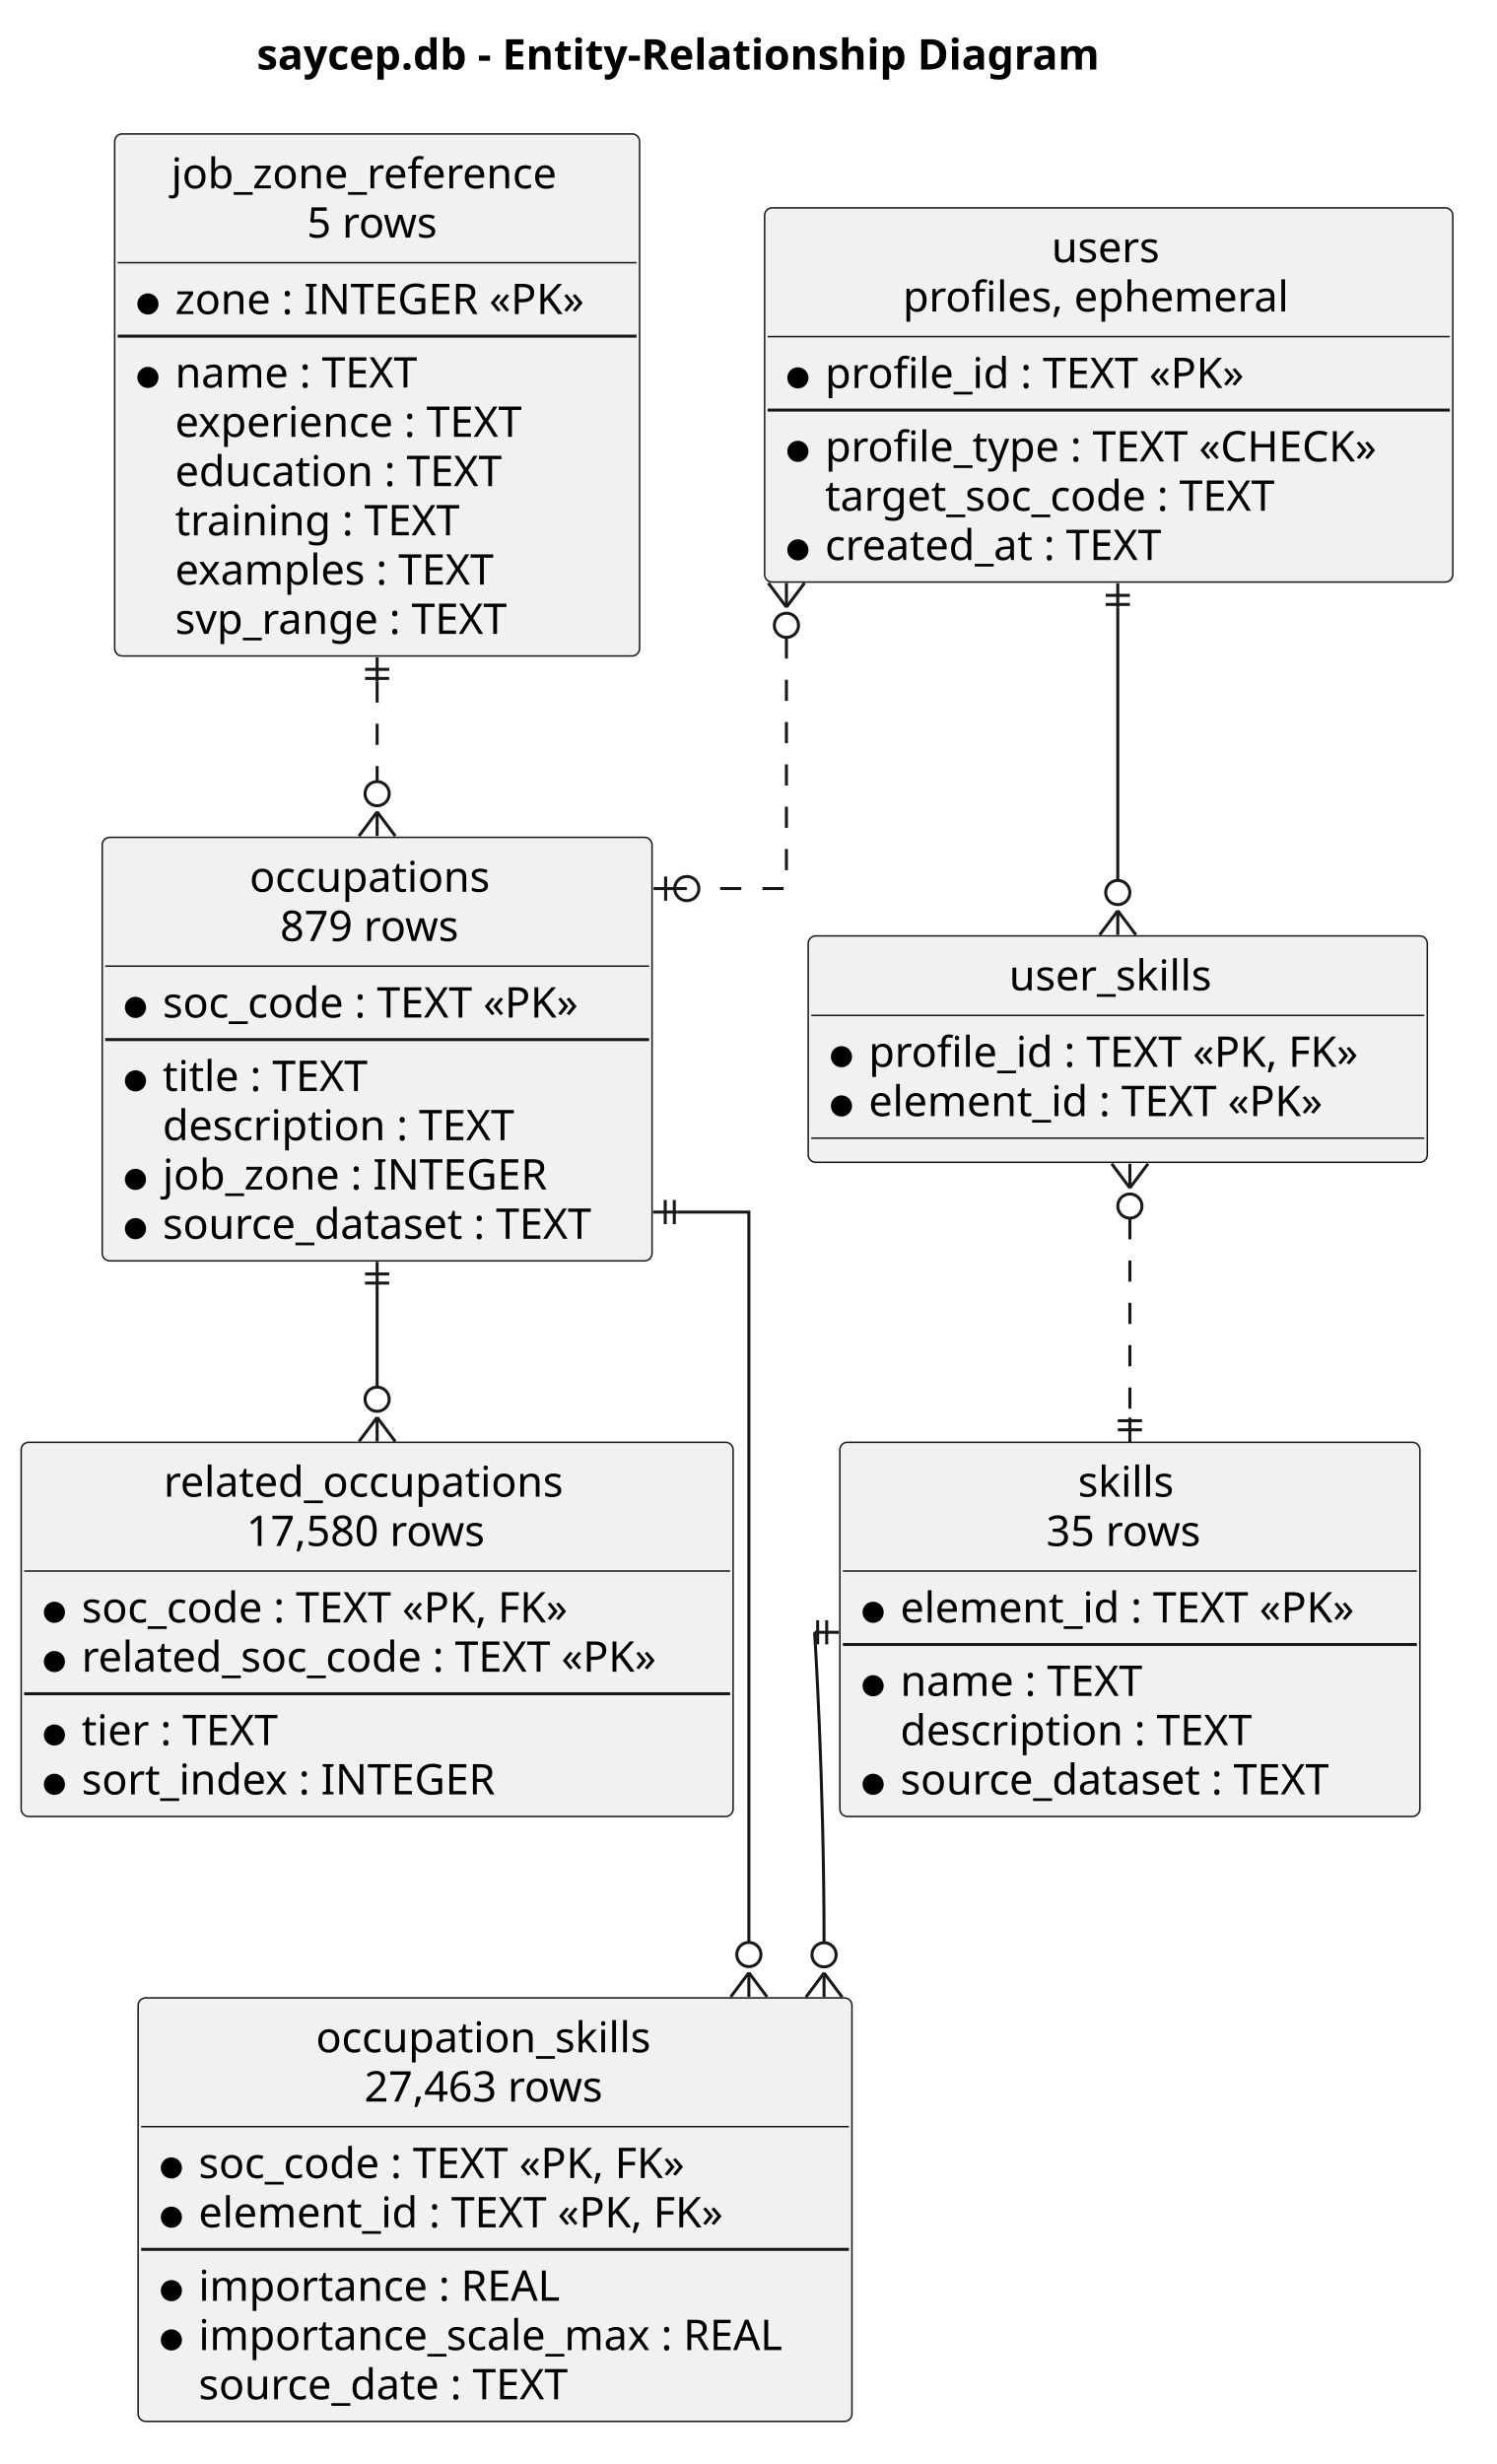
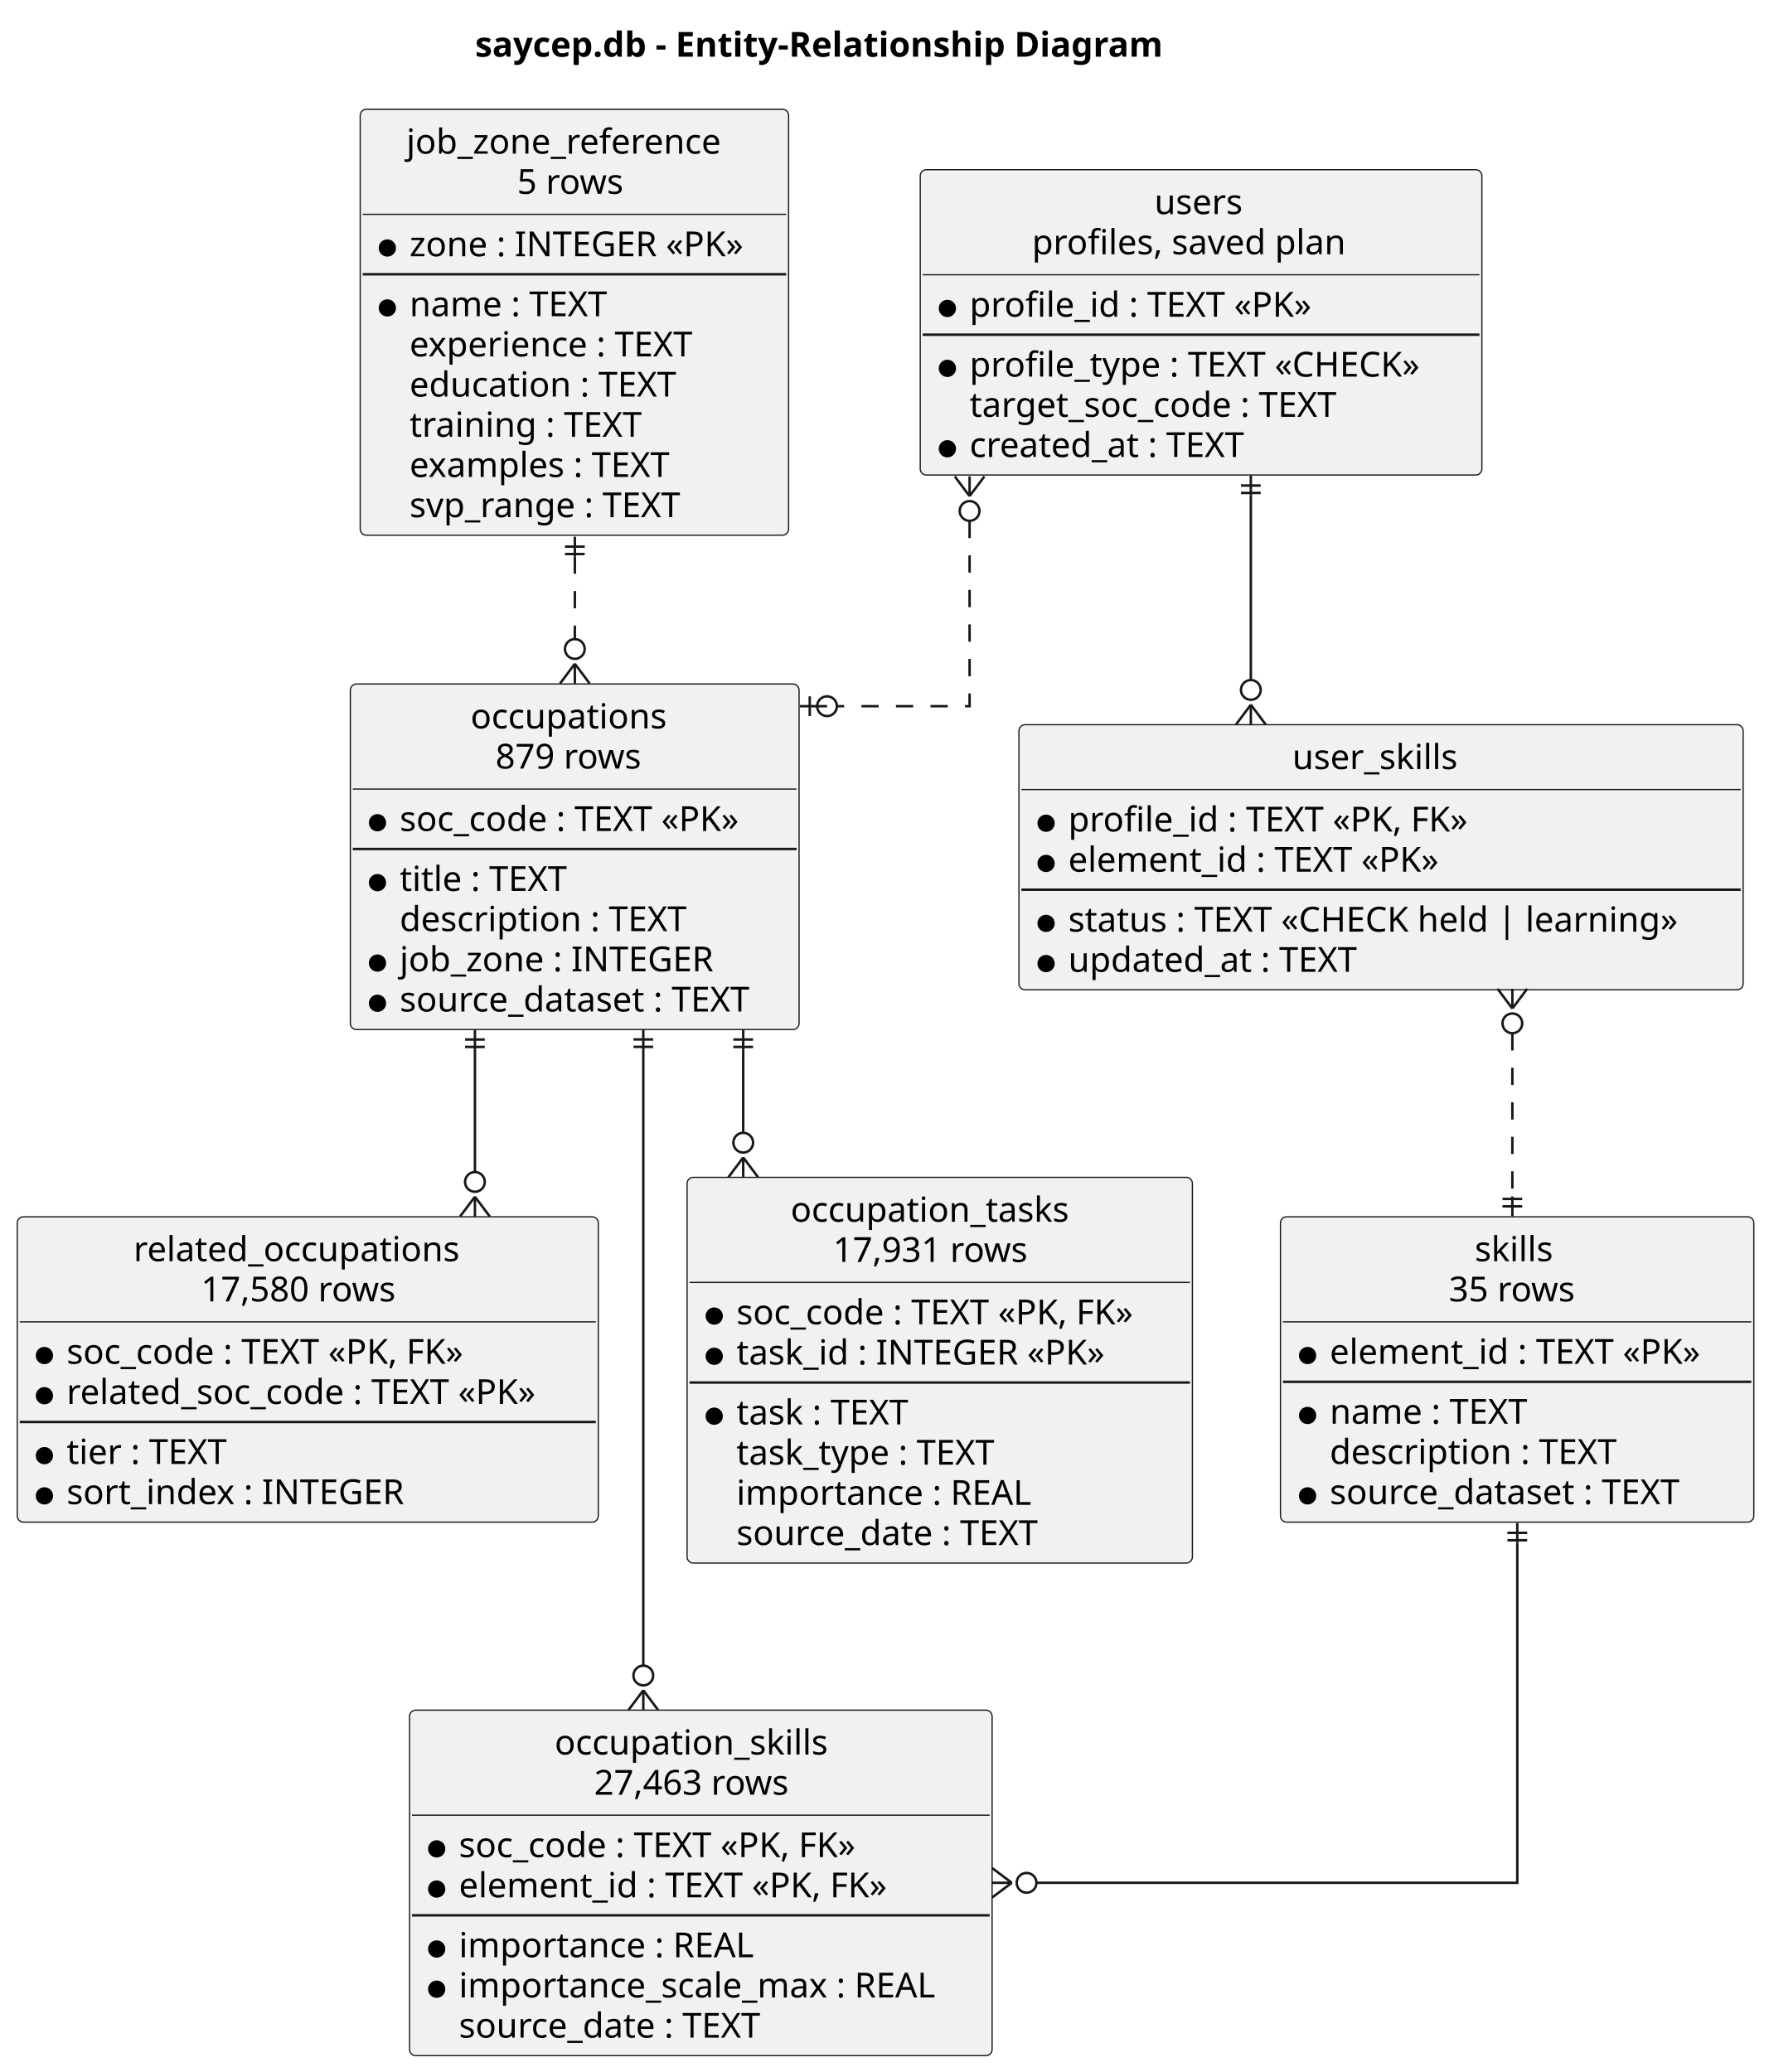
- <svg xmlns="http://www.w3.org/2000/svg" version="1.1" data-diagram-type="CLASS" style="width:495px;height:815px;background:#FFFFFF;" width="495px" height="815px" viewBox="0 0 495 815" zoomAndPan="magnify" preserveAspectRatio="none" contentStyleType="text/css">
+ <svg xmlns="http://www.w3.org/2000/svg" contentStyleType="text/css" height="840px" preserveAspectRatio="none" style="width:717px;height:840px;background:#FFFFFF;" version="1.1" viewBox="0 0 717 840" width="717px" zoomAndPan="magnify">
  <defs />
-   <g font-family="sans-serif" lengthAdjust="spacing">
-     <g class="title" data-source-line="4">
-       <text x="84.932" y="22.995" fill="#000" font-size="14" textLength="318.712" font-weight="700">saycep.db - Entity-Relationship Diagram</text>
-     </g>
-     <g class="entity" data-qualified-name="occ" id="ent0001" data-source-line="9">
-       <rect x="33.81" y="276.967" width="181.887" height="140.078" fill="#F1F1F1" style="stroke:#181818;stroke-width:0.5;" rx="2.5" ry="2.5" />
-       <text x="82.548" y="294.962" fill="#000" font-size="14" textLength="84.41">occupations</text>
-       <text x="92.635" y="311.259" fill="#000" font-size="14" textLength="64.237">879 rows</text>
-       <line x1="34.81" y1="319.561" x2="214.697" y2="319.561" style="stroke:#181818;stroke-width:0.5;" />
-       <g data-visibility-modifier="IE_MANDATORY">
-         <ellipse cx="44.81" cy="333.209" rx="3" ry="3" fill="#000" style="stroke:#000;stroke-width:1;" />
-       </g>
-       <text x="53.81" y="336.556" fill="#000" font-size="14" textLength="152.681">soc_code : TEXT «PK»</text>
-       <line x1="34.81" y1="343.857" x2="214.697" y2="343.857" style="stroke:#181818;stroke-width:1;" />
-       <g data-visibility-modifier="IE_MANDATORY">
-         <ellipse cx="44.81" cy="357.506" rx="3" ry="3" fill="#000" style="stroke:#000;stroke-width:1;" />
-       </g>
-       <text x="53.81" y="360.853" fill="#000" font-size="14" textLength="76.528">title : TEXT</text>
-       <text x="53.81" y="377.149" fill="#000" font-size="14" textLength="126.998">description : TEXT</text>
-       <g data-visibility-modifier="IE_MANDATORY">
-         <ellipse cx="44.81" cy="390.1" rx="3" ry="3" fill="#000" style="stroke:#000;stroke-width:1;" />
-       </g>
-       <text x="53.81" y="393.446" fill="#000" font-size="14" textLength="136.78">job_zone : INTEGER</text>
-       <g data-visibility-modifier="IE_MANDATORY">
-         <ellipse cx="44.81" cy="406.397" rx="3" ry="3" fill="#000" style="stroke:#000;stroke-width:1;" />
-       </g>
-       <text x="53.81" y="409.743" fill="#000" font-size="14" textLength="155.887">source_dataset : TEXT</text>
-     </g>
-     <g class="entity" data-qualified-name="sk" id="ent0002" data-source-line="18">
-       <rect x="277.82" y="477.047" width="191.867" height="123.781" fill="#F1F1F1" style="stroke:#181818;stroke-width:0.5;" rx="2.5" ry="2.5" />
-       <text x="356.571" y="495.042" fill="#000" font-size="14" textLength="34.364">skills</text>
-       <text x="346.089" y="511.339" fill="#000" font-size="14" textLength="55.33">35 rows</text>
-       <line x1="278.82" y1="519.641" x2="468.687" y2="519.641" style="stroke:#181818;stroke-width:0.5;" />
-       <g data-visibility-modifier="IE_MANDATORY">
-         <ellipse cx="288.82" cy="533.289" rx="3" ry="3" fill="#000" style="stroke:#000;stroke-width:1;" />
-       </g>
-       <text x="297.82" y="536.636" fill="#000" font-size="14" textLength="165.867">element_id : TEXT «PK»</text>
-       <line x1="278.82" y1="543.938" x2="468.687" y2="543.938" style="stroke:#181818;stroke-width:1;" />
-       <g data-visibility-modifier="IE_MANDATORY">
-         <ellipse cx="288.82" cy="557.586" rx="3" ry="3" fill="#000" style="stroke:#000;stroke-width:1;" />
-       </g>
-       <text x="297.82" y="560.933" fill="#000" font-size="14" textLength="88.86">name : TEXT</text>
-       <text x="297.82" y="577.229" fill="#000" font-size="14" textLength="126.998">description : TEXT</text>
-       <g data-visibility-modifier="IE_MANDATORY">
-         <ellipse cx="288.82" cy="590.18" rx="3" ry="3" fill="#000" style="stroke:#000;stroke-width:1;" />
-       </g>
-       <text x="297.82" y="593.526" fill="#000" font-size="14" textLength="155.887">source_dataset : TEXT</text>
-     </g>
-     <g class="entity" data-qualified-name="os" id="ent0003" data-source-line="26">
-       <rect x="45.69" y="660.827" width="236.13" height="140.078" fill="#F1F1F1" style="stroke:#181818;stroke-width:0.5;" rx="2.5" ry="2.5" />
-       <text x="104.515" y="678.822" fill="#000" font-size="14" textLength="118.48">occupation_skills</text>
-       <text x="120.504" y="695.119" fill="#000" font-size="14" textLength="86.502">27,463 rows</text>
-       <line x1="46.69" y1="703.421" x2="280.82" y2="703.421" style="stroke:#181818;stroke-width:0.5;" />
-       <g data-visibility-modifier="IE_MANDATORY">
-         <ellipse cx="56.69" cy="717.069" rx="3" ry="3" fill="#000" style="stroke:#000;stroke-width:1;" />
-       </g>
-       <text x="65.69" y="720.416" fill="#000" font-size="14" textLength="178.814">soc_code : TEXT «PK, FK»</text>
-       <g data-visibility-modifier="IE_MANDATORY">
-         <ellipse cx="56.69" cy="733.366" rx="3" ry="3" fill="#000" style="stroke:#000;stroke-width:1;" />
-       </g>
-       <text x="65.69" y="736.713" fill="#000" font-size="14" textLength="192.001">element_id : TEXT «PK, FK»</text>
-       <line x1="46.69" y1="744.014" x2="280.82" y2="744.014" style="stroke:#181818;stroke-width:1;" />
-       <g data-visibility-modifier="IE_MANDATORY">
-         <ellipse cx="56.69" cy="757.663" rx="3" ry="3" fill="#000" style="stroke:#000;stroke-width:1;" />
-       </g>
-       <text x="65.69" y="761.009" fill="#000" font-size="14" textLength="129.555">importance : REAL</text>
-       <g data-visibility-modifier="IE_MANDATORY">
-         <ellipse cx="56.69" cy="773.96" rx="3" ry="3" fill="#000" style="stroke:#000;stroke-width:1;" />
-       </g>
-       <text x="65.69" y="777.306" fill="#000" font-size="14" textLength="210.13">importance_scale_max : REAL</text>
-       <text x="65.69" y="793.603" fill="#000" font-size="14" textLength="134.524">source_date : TEXT</text>
-     </g>
-     <g class="entity" data-qualified-name="ro" id="ent0004" data-source-line="35">
-       <rect x="7" y="477.047" width="235.508" height="123.781" fill="#F1F1F1" style="stroke:#181818;stroke-width:0.5;" rx="2.5" ry="2.5" />
-       <text x="54.135" y="495.042" fill="#000" font-size="14" textLength="141.237">related_occupations</text>
-       <text x="81.503" y="511.339" fill="#000" font-size="14" textLength="86.502">17,580 rows</text>
-       <line x1="8" y1="519.641" x2="241.508" y2="519.641" style="stroke:#181818;stroke-width:0.5;" />
-       <g data-visibility-modifier="IE_MANDATORY">
-         <ellipse cx="18" cy="533.289" rx="3" ry="3" fill="#000" style="stroke:#000;stroke-width:1;" />
-       </g>
-       <text x="27" y="536.636" fill="#000" font-size="14" textLength="178.814">soc_code : TEXT «PK, FK»</text>
-       <g data-visibility-modifier="IE_MANDATORY">
-         <ellipse cx="18" cy="549.586" rx="3" ry="3" fill="#000" style="stroke:#000;stroke-width:1;" />
-       </g>
-       <text x="27" y="552.933" fill="#000" font-size="14" textLength="209.508">related_soc_code : TEXT «PK»</text>
-       <line x1="8" y1="560.234" x2="241.508" y2="560.234" style="stroke:#181818;stroke-width:1;" />
-       <g data-visibility-modifier="IE_MANDATORY">
-         <ellipse cx="18" cy="573.883" rx="3" ry="3" fill="#000" style="stroke:#000;stroke-width:1;" />
-       </g>
-       <text x="27" y="577.229" fill="#000" font-size="14" textLength="72.905">tier : TEXT</text>
-       <g data-visibility-modifier="IE_MANDATORY">
-         <ellipse cx="18" cy="590.18" rx="3" ry="3" fill="#000" style="stroke:#000;stroke-width:1;" />
-       </g>
-       <text x="27" y="593.526" fill="#000" font-size="14" textLength="147.69">sort_index : INTEGER</text>
-     </g>
-     <g class="entity" data-qualified-name="jz" id="ent0005" data-source-line="43">
-       <rect x="37.93" y="44.297" width="173.643" height="172.672" fill="#F1F1F1" style="stroke:#181818;stroke-width:0.5;" rx="2.5" ry="2.5" />
-       <text x="56.648" y="62.292" fill="#000" font-size="14" textLength="136.206">job_zone_reference</text>
-       <text x="101.54" y="78.589" fill="#000" font-size="14" textLength="46.423">5 rows</text>
-       <line x1="38.93" y1="86.891" x2="210.573" y2="86.891" style="stroke:#181818;stroke-width:0.5;" />
-       <g data-visibility-modifier="IE_MANDATORY">
-         <ellipse cx="48.93" cy="100.539" rx="3" ry="3" fill="#000" style="stroke:#000;stroke-width:1;" />
-       </g>
-       <text x="57.93" y="103.886" fill="#000" font-size="14" textLength="147.643">zone : INTEGER «PK»</text>
-       <line x1="38.93" y1="111.188" x2="210.573" y2="111.188" style="stroke:#181818;stroke-width:1;" />
-       <g data-visibility-modifier="IE_MANDATORY">
-         <ellipse cx="48.93" cy="124.836" rx="3" ry="3" fill="#000" style="stroke:#000;stroke-width:1;" />
-       </g>
-       <text x="57.93" y="128.183" fill="#000" font-size="14" textLength="88.86">name : TEXT</text>
-       <text x="57.93" y="144.479" fill="#000" font-size="14" textLength="126.998">experience : TEXT</text>
-       <text x="57.93" y="160.776" fill="#000" font-size="14" textLength="118.624">education : TEXT</text>
-       <text x="57.93" y="177.073" fill="#000" font-size="14" textLength="103.394">training : TEXT</text>
-       <text x="57.93" y="193.37" fill="#000" font-size="14" textLength="116.956">examples : TEXT</text>
-       <text x="57.93" y="209.667" fill="#000" font-size="14" textLength="121.331">svp_range : TEXT</text>
-     </g>
-     <g class="entity" data-qualified-name="u" id="ent0006" data-source-line="54">
-       <rect x="252.93" y="68.747" width="227.646" height="123.781" fill="#F1F1F1" style="stroke:#181818;stroke-width:0.5;" rx="2.5" ry="2.5" />
-       <text x="347.838" y="86.742" fill="#000" font-size="14" textLength="37.83">users</text>
-       <text x="298.66" y="103.039" fill="#000" font-size="14" textLength="136.186">profiles, ephemeral</text>
-       <line x1="253.93" y1="111.341" x2="479.576" y2="111.341" style="stroke:#181818;stroke-width:0.5;" />
-       <g data-visibility-modifier="IE_MANDATORY">
-         <ellipse cx="263.93" cy="124.989" rx="3" ry="3" fill="#000" style="stroke:#000;stroke-width:1;" />
-       </g>
-       <text x="272.93" y="128.336" fill="#000" font-size="14" textLength="152.667">profile_id : TEXT «PK»</text>
-       <line x1="253.93" y1="135.638" x2="479.576" y2="135.638" style="stroke:#181818;stroke-width:1;" />
-       <g data-visibility-modifier="IE_MANDATORY">
-         <ellipse cx="263.93" cy="149.286" rx="3" ry="3" fill="#000" style="stroke:#000;stroke-width:1;" />
-       </g>
-       <text x="272.93" y="152.633" fill="#000" font-size="14" textLength="201.646">profile_type : TEXT «CHECK»</text>
-       <text x="272.93" y="168.929" fill="#000" font-size="14" textLength="163.29">target_soc_code : TEXT</text>
-       <g data-visibility-modifier="IE_MANDATORY">
-         <ellipse cx="263.93" cy="181.88" rx="3" ry="3" fill="#000" style="stroke:#000;stroke-width:1;" />
-       </g>
-       <text x="272.93" y="185.226" fill="#000" font-size="14" textLength="123.86">created_at : TEXT</text>
-     </g>
-     <g class="entity" data-qualified-name="us" id="ent0007" data-source-line="62">
-       <rect x="267.35" y="309.567" width="204.801" height="74.891" fill="#F1F1F1" style="stroke:#181818;stroke-width:0.5;" rx="2.5" ry="2.5" />
-       <text x="333.8" y="327.562" fill="#000" font-size="14" textLength="71.9">user_skills</text>
-       <line x1="268.35" y1="335.864" x2="471.151" y2="335.864" style="stroke:#181818;stroke-width:0.5;" />
-       <g data-visibility-modifier="IE_MANDATORY">
-         <ellipse cx="278.35" cy="349.512" rx="3" ry="3" fill="#000" style="stroke:#000;stroke-width:1;" />
-       </g>
-       <text x="287.35" y="352.859" fill="#000" font-size="14" textLength="178.801">profile_id : TEXT «PK, FK»</text>
-       <g data-visibility-modifier="IE_MANDATORY">
-         <ellipse cx="278.35" cy="365.809" rx="3" ry="3" fill="#000" style="stroke:#000;stroke-width:1;" />
-       </g>
-       <text x="287.35" y="369.156" fill="#000" font-size="14" textLength="165.867">element_id : TEXT «PK»</text>
-       <line x1="268.35" y1="376.458" x2="471.151" y2="376.458" style="stroke:#181818;stroke-width:0.5;" />
-     </g>
-     <g class="link" data-entity-1="ent0001" data-entity-2="ent0003" id="lnk8" data-source-line="67" data-link-type="crowfoot">
-       <path d="M224.05,400.907 C242.16,400.907 247.72,400.907 247.72,400.907 C247.72,400.907 247.72,545.577 247.72,642.487" style="stroke:#181818;stroke-width:1;" fill="none" id="occ-os" codeLine="67" />
-       <line x1="220.05" y1="404.907" x2="220.05" y2="396.907" style="stroke:#181818;stroke-width:1;" />
-       <line x1="223.05" y1="404.907" x2="223.05" y2="396.907" style="stroke:#181818;stroke-width:1;" />
-       <line x1="224.05" y1="400.907" x2="216.05" y2="400.907" style="stroke:#181818;stroke-width:1;" />
-       <line x1="247.72" y1="652.487" x2="253.72" y2="660.487" style="stroke:#181818;stroke-width:1;" />
-       <line x1="247.72" y1="652.487" x2="241.72" y2="660.487" style="stroke:#181818;stroke-width:1;" />
-       <line x1="247.72" y1="652.487" x2="247.72" y2="660.487" style="stroke:#181818;stroke-width:1;" />
-       <ellipse cx="247.72" cy="646.487" rx="4" ry="4" fill="none" style="stroke:#181818;stroke-width:1;" />
-     </g>
-     <g class="link" data-entity-1="ent0002" data-entity-2="ent0003" id="lnk9" data-source-line="68" data-link-type="crowfoot">
-       <path d="M269.47,539.907 C269.47,539.907 272.59,588.127 272.59,642.577" style="stroke:#181818;stroke-width:1;" fill="none" id="sk-os" codeLine="68" />
-       <line x1="273.47" y1="535.907" x2="273.47" y2="543.907" style="stroke:#181818;stroke-width:1;" />
-       <line x1="270.47" y1="535.907" x2="270.47" y2="543.907" style="stroke:#181818;stroke-width:1;" />
-       <line x1="269.47" y1="539.907" x2="277.47" y2="539.907" style="stroke:#181818;stroke-width:1;" />
-       <line x1="272.59" y1="652.577" x2="278.59" y2="660.577" style="stroke:#181818;stroke-width:1;" />
-       <line x1="272.59" y1="652.577" x2="266.59" y2="660.577" style="stroke:#181818;stroke-width:1;" />
-       <line x1="272.59" y1="652.577" x2="272.59" y2="660.577" style="stroke:#181818;stroke-width:1;" />
-       <ellipse cx="272.59" cy="646.577" rx="4" ry="4" fill="none" style="stroke:#181818;stroke-width:1;" />
-     </g>
-     <g class="link" data-entity-1="ent0001" data-entity-2="ent0004" id="lnk10" data-source-line="69" data-link-type="crowfoot">
-       <path d="M124.75,425.387 C124.75,444.857 124.75,439.847 124.75,458.807" style="stroke:#181818;stroke-width:1;" fill="none" id="occ-ro" codeLine="69" />
-       <line x1="120.75" y1="421.387" x2="128.75" y2="421.387" style="stroke:#181818;stroke-width:1;" />
-       <line x1="120.75" y1="424.387" x2="128.75" y2="424.387" style="stroke:#181818;stroke-width:1;" />
-       <line x1="124.75" y1="425.387" x2="124.75" y2="417.387" style="stroke:#181818;stroke-width:1;" />
-       <line x1="124.75" y1="468.807" x2="130.75" y2="476.807" style="stroke:#181818;stroke-width:1;" />
-       <line x1="124.75" y1="468.807" x2="118.75" y2="476.807" style="stroke:#181818;stroke-width:1;" />
-       <line x1="124.75" y1="468.807" x2="124.75" y2="476.807" style="stroke:#181818;stroke-width:1;" />
-       <ellipse cx="124.75" cy="462.807" rx="4" ry="4" fill="none" style="stroke:#181818;stroke-width:1;" />
-     </g>
-     <g class="link" data-entity-1="ent0006" data-entity-2="ent0007" id="lnk11" data-source-line="70" data-link-type="crowfoot">
-       <path d="M369.75,200.927 C369.75,238.507 369.75,259.157 369.75,291.217" style="stroke:#181818;stroke-width:1;" fill="none" id="u-us" codeLine="70" />
-       <line x1="365.75" y1="196.927" x2="373.75" y2="196.927" style="stroke:#181818;stroke-width:1;" />
-       <line x1="365.75" y1="199.927" x2="373.75" y2="199.927" style="stroke:#181818;stroke-width:1;" />
-       <line x1="369.75" y1="200.927" x2="369.75" y2="192.927" style="stroke:#181818;stroke-width:1;" />
-       <line x1="369.75" y1="301.217" x2="375.75" y2="309.217" style="stroke:#181818;stroke-width:1;" />
-       <line x1="369.75" y1="301.217" x2="363.75" y2="309.217" style="stroke:#181818;stroke-width:1;" />
-       <line x1="369.75" y1="301.217" x2="369.75" y2="309.217" style="stroke:#181818;stroke-width:1;" />
-       <ellipse cx="369.75" cy="295.217" rx="4" ry="4" fill="none" style="stroke:#181818;stroke-width:1;" />
-     </g>
-     <g class="link" data-entity-1="ent0005" data-entity-2="ent0001" id="lnk12" data-source-line="71" data-link-type="crowfoot">
-       <path d="M124.75,225.397 C124.75,245.027 124.75,239.647 124.75,258.517" style="stroke:#181818;stroke-width:1;stroke-dasharray:7,7;" fill="none" id="jz-occ" codeLine="71" />
-       <line x1="120.75" y1="221.397" x2="128.75" y2="221.397" style="stroke:#181818;stroke-width:1;" />
-       <line x1="120.75" y1="224.397" x2="128.75" y2="224.397" style="stroke:#181818;stroke-width:1;" />
-       <line x1="124.75" y1="225.397" x2="124.75" y2="217.397" style="stroke:#181818;stroke-width:1;" />
-       <line x1="124.75" y1="268.517" x2="130.75" y2="276.517" style="stroke:#181818;stroke-width:1;" />
-       <line x1="124.75" y1="268.517" x2="118.75" y2="276.517" style="stroke:#181818;stroke-width:1;" />
-       <line x1="124.75" y1="268.517" x2="124.75" y2="276.517" style="stroke:#181818;stroke-width:1;" />
-       <ellipse cx="124.75" cy="262.517" rx="4" ry="4" fill="none" style="stroke:#181818;stroke-width:1;" />
-     </g>
-     <g class="link" data-entity-1="ent0006" data-entity-2="ent0001" id="lnk13" data-source-line="72" data-link-type="crowfoot">
-       <path d="M260.14,210.827 C260.14,256.967 260.14,293.907 260.14,293.907 C260.14,293.907 255.5,293.907 231.19,293.907" style="stroke:#181818;stroke-width:1;stroke-dasharray:7,7;" fill="none" id="u-occ" codeLine="72" />
-       <line x1="260.14" y1="200.827" x2="254.14" y2="192.827" style="stroke:#181818;stroke-width:1;" />
-       <line x1="260.14" y1="200.827" x2="266.14" y2="192.827" style="stroke:#181818;stroke-width:1;" />
-       <line x1="260.14" y1="200.827" x2="260.14" y2="192.827" style="stroke:#181818;stroke-width:1;" />
-       <ellipse cx="260.14" cy="206.827" rx="4" ry="4" fill="none" style="stroke:#181818;stroke-width:1;" />
-       <line x1="227.19" y1="293.907" x2="216.19" y2="293.907" style="stroke:#181818;stroke-width:1;" />
-       <ellipse cx="227.19" cy="293.907" rx="4" ry="4" fill="none" style="stroke:#181818;stroke-width:1;" />
-       <line x1="220.19" y1="297.907" x2="220.19" y2="289.907" style="stroke:#181818;stroke-width:1;" />
-     </g>
-     <g class="link" data-entity-1="ent0007" data-entity-2="ent0002" id="lnk14" data-source-line="73" data-link-type="crowfoot">
-       <path d="M373.75,402.927 C373.75,429.147 373.75,438.627 373.75,468.927" style="stroke:#181818;stroke-width:1;stroke-dasharray:7,7;" fill="none" id="us-sk" codeLine="73" />
-       <line x1="373.75" y1="392.927" x2="367.75" y2="384.927" style="stroke:#181818;stroke-width:1;" />
-       <line x1="373.75" y1="392.927" x2="379.75" y2="384.927" style="stroke:#181818;stroke-width:1;" />
-       <line x1="373.75" y1="392.927" x2="373.75" y2="384.927" style="stroke:#181818;stroke-width:1;" />
-       <ellipse cx="373.75" cy="398.927" rx="4" ry="4" fill="none" style="stroke:#181818;stroke-width:1;" />
-       <line x1="377.75" y1="472.927" x2="369.75" y2="472.927" style="stroke:#181818;stroke-width:1;" />
-       <line x1="377.75" y1="469.927" x2="369.75" y2="469.927" style="stroke:#181818;stroke-width:1;" />
-       <line x1="373.75" y1="468.927" x2="373.75" y2="476.927" style="stroke:#181818;stroke-width:1;" />
+   <g>
+     <text fill="#000000" font-family="sans-serif" font-size="14" font-weight="bold" lengthAdjust="spacing" textLength="318.712" x="192.578" y="22.995">saycep.db - Entity-Relationship Diagram</text>
+     <g id="elem_occ">
+       <rect codeLine="11" fill="#F1F1F1" height="140.078" id="occ" rx="2.5" ry="2.5" style="stroke:#181818;stroke-width:0.5;" width="181.887" x="142" y="277.297" />
+       <text fill="#000000" font-family="sans-serif" font-size="14" lengthAdjust="spacing" textLength="84.41" x="190.738" y="295.292">occupations</text>
+       <text fill="#000000" font-family="sans-serif" font-size="14" lengthAdjust="spacing" textLength="64.237" x="200.825" y="311.589">879 rows</text>
+       <line style="stroke:#181818;stroke-width:0.5;" x1="143" x2="322.887" y1="319.891" y2="319.891" />
+       <ellipse cx="153" cy="333.539" fill="#000000" rx="3" ry="3" style="stroke:#000000;stroke-width:1.0;" />
+       <text fill="#000000" font-family="sans-serif" font-size="14" lengthAdjust="spacing" textLength="152.681" x="162" y="336.886">soc_code : TEXT «PK»</text>
+       <line style="stroke:#181818;stroke-width:1.0;" x1="143" x2="322.887" y1="344.188" y2="344.188" />
+       <ellipse cx="153" cy="357.836" fill="#000000" rx="3" ry="3" style="stroke:#000000;stroke-width:1.0;" />
+       <text fill="#000000" font-family="sans-serif" font-size="14" lengthAdjust="spacing" textLength="76.528" x="162" y="361.183">title : TEXT</text>
+       <text fill="#000000" font-family="sans-serif" font-size="14" lengthAdjust="spacing" textLength="126.998" x="162" y="377.479">description : TEXT</text>
+       <ellipse cx="153" cy="390.43" fill="#000000" rx="3" ry="3" style="stroke:#000000;stroke-width:1.0;" />
+       <text fill="#000000" font-family="sans-serif" font-size="14" lengthAdjust="spacing" textLength="136.78" x="162" y="393.776">job_zone : INTEGER</text>
+       <ellipse cx="153" cy="406.727" fill="#000000" rx="3" ry="3" style="stroke:#000000;stroke-width:1.0;" />
+       <text fill="#000000" font-family="sans-serif" font-size="14" lengthAdjust="spacing" textLength="155.887" x="162" y="410.073">source_dataset : TEXT</text>
+     </g>
+     <g id="elem_sk">
+       <rect codeLine="20" fill="#F1F1F1" height="123.781" id="sk" rx="2.5" ry="2.5" style="stroke:#181818;stroke-width:0.5;" width="191.867" x="519" y="493.297" />
+       <text fill="#000000" font-family="sans-serif" font-size="14" lengthAdjust="spacing" textLength="34.364" x="597.751" y="511.292">skills</text>
+       <text fill="#000000" font-family="sans-serif" font-size="14" lengthAdjust="spacing" textLength="55.33" x="587.269" y="527.589">35 rows</text>
+       <line style="stroke:#181818;stroke-width:0.5;" x1="520" x2="709.867" y1="535.891" y2="535.891" />
+       <ellipse cx="530" cy="549.539" fill="#000000" rx="3" ry="3" style="stroke:#000000;stroke-width:1.0;" />
+       <text fill="#000000" font-family="sans-serif" font-size="14" lengthAdjust="spacing" textLength="165.867" x="539" y="552.886">element_id : TEXT «PK»</text>
+       <line style="stroke:#181818;stroke-width:1.0;" x1="520" x2="709.867" y1="560.188" y2="560.188" />
+       <ellipse cx="530" cy="573.836" fill="#000000" rx="3" ry="3" style="stroke:#000000;stroke-width:1.0;" />
+       <text fill="#000000" font-family="sans-serif" font-size="14" lengthAdjust="spacing" textLength="88.86" x="539" y="577.183">name : TEXT</text>
+       <text fill="#000000" font-family="sans-serif" font-size="14" lengthAdjust="spacing" textLength="126.998" x="539" y="593.48">description : TEXT</text>
+       <ellipse cx="530" cy="606.43" fill="#000000" rx="3" ry="3" style="stroke:#000000;stroke-width:1.0;" />
+       <text fill="#000000" font-family="sans-serif" font-size="14" lengthAdjust="spacing" textLength="155.887" x="539" y="609.776">source_dataset : TEXT</text>
+     </g>
+     <g id="elem_os">
+       <rect codeLine="28" fill="#F1F1F1" height="140.078" id="os" rx="2.5" ry="2.5" style="stroke:#181818;stroke-width:0.5;" width="236.13" x="166" y="693.297" />
+       <text fill="#000000" font-family="sans-serif" font-size="14" lengthAdjust="spacing" textLength="118.481" x="224.825" y="711.292">occupation_skills</text>
+       <text fill="#000000" font-family="sans-serif" font-size="14" lengthAdjust="spacing" textLength="86.502" x="240.814" y="727.589">27,463 rows</text>
+       <line style="stroke:#181818;stroke-width:0.5;" x1="167" x2="401.13" y1="735.891" y2="735.891" />
+       <ellipse cx="177" cy="749.539" fill="#000000" rx="3" ry="3" style="stroke:#000000;stroke-width:1.0;" />
+       <text fill="#000000" font-family="sans-serif" font-size="14" lengthAdjust="spacing" textLength="178.815" x="186" y="752.886">soc_code : TEXT «PK, FK»</text>
+       <ellipse cx="177" cy="765.836" fill="#000000" rx="3" ry="3" style="stroke:#000000;stroke-width:1.0;" />
+       <text fill="#000000" font-family="sans-serif" font-size="14" lengthAdjust="spacing" textLength="192.001" x="186" y="769.183">element_id : TEXT «PK, FK»</text>
+       <line style="stroke:#181818;stroke-width:1.0;" x1="167" x2="401.13" y1="776.484" y2="776.484" />
+       <ellipse cx="177" cy="790.133" fill="#000000" rx="3" ry="3" style="stroke:#000000;stroke-width:1.0;" />
+       <text fill="#000000" font-family="sans-serif" font-size="14" lengthAdjust="spacing" textLength="129.555" x="186" y="793.48">importance : REAL</text>
+       <ellipse cx="177" cy="806.43" fill="#000000" rx="3" ry="3" style="stroke:#000000;stroke-width:1.0;" />
+       <text fill="#000000" font-family="sans-serif" font-size="14" lengthAdjust="spacing" textLength="210.13" x="186" y="809.776">importance_scale_max : REAL</text>
+       <text fill="#000000" font-family="sans-serif" font-size="14" lengthAdjust="spacing" textLength="134.524" x="186" y="826.073">source_date : TEXT</text>
+     </g>
+     <g id="elem_ro">
+       <rect codeLine="37" fill="#F1F1F1" height="123.781" id="ro" rx="2.5" ry="2.5" style="stroke:#181818;stroke-width:0.5;" width="235.508" x="7" y="493.297" />
+       <text fill="#000000" font-family="sans-serif" font-size="14" lengthAdjust="spacing" textLength="141.237" x="54.135" y="511.292">related_occupations</text>
+       <text fill="#000000" font-family="sans-serif" font-size="14" lengthAdjust="spacing" textLength="86.502" x="81.503" y="527.589">17,580 rows</text>
+       <line style="stroke:#181818;stroke-width:0.5;" x1="8" x2="241.508" y1="535.891" y2="535.891" />
+       <ellipse cx="18" cy="549.539" fill="#000000" rx="3" ry="3" style="stroke:#000000;stroke-width:1.0;" />
+       <text fill="#000000" font-family="sans-serif" font-size="14" lengthAdjust="spacing" textLength="178.815" x="27" y="552.886">soc_code : TEXT «PK, FK»</text>
+       <ellipse cx="18" cy="565.836" fill="#000000" rx="3" ry="3" style="stroke:#000000;stroke-width:1.0;" />
+       <text fill="#000000" font-family="sans-serif" font-size="14" lengthAdjust="spacing" textLength="209.508" x="27" y="569.183">related_soc_code : TEXT «PK»</text>
+       <line style="stroke:#181818;stroke-width:1.0;" x1="8" x2="241.508" y1="576.484" y2="576.484" />
+       <ellipse cx="18" cy="590.133" fill="#000000" rx="3" ry="3" style="stroke:#000000;stroke-width:1.0;" />
+       <text fill="#000000" font-family="sans-serif" font-size="14" lengthAdjust="spacing" textLength="72.905" x="27" y="593.48">tier : TEXT</text>
+       <ellipse cx="18" cy="606.43" fill="#000000" rx="3" ry="3" style="stroke:#000000;stroke-width:1.0;" />
+       <text fill="#000000" font-family="sans-serif" font-size="14" lengthAdjust="spacing" textLength="147.69" x="27" y="609.776">sort_index : INTEGER</text>
+     </g>
+     <g id="elem_jz">
+       <rect codeLine="45" fill="#F1F1F1" height="172.672" id="jz" rx="2.5" ry="2.5" style="stroke:#181818;stroke-width:0.5;" width="173.643" x="146" y="44.297" />
+       <text fill="#000000" font-family="sans-serif" font-size="14" lengthAdjust="spacing" textLength="136.206" x="164.718" y="62.292">job_zone_reference</text>
+       <text fill="#000000" font-family="sans-serif" font-size="14" lengthAdjust="spacing" textLength="46.423" x="209.61" y="78.589">5 rows</text>
+       <line style="stroke:#181818;stroke-width:0.5;" x1="147" x2="318.643" y1="86.891" y2="86.891" />
+       <ellipse cx="157" cy="100.539" fill="#000000" rx="3" ry="3" style="stroke:#000000;stroke-width:1.0;" />
+       <text fill="#000000" font-family="sans-serif" font-size="14" lengthAdjust="spacing" textLength="147.643" x="166" y="103.886">zone : INTEGER «PK»</text>
+       <line style="stroke:#181818;stroke-width:1.0;" x1="147" x2="318.643" y1="111.188" y2="111.188" />
+       <ellipse cx="157" cy="124.836" fill="#000000" rx="3" ry="3" style="stroke:#000000;stroke-width:1.0;" />
+       <text fill="#000000" font-family="sans-serif" font-size="14" lengthAdjust="spacing" textLength="88.86" x="166" y="128.183">name : TEXT</text>
+       <text fill="#000000" font-family="sans-serif" font-size="14" lengthAdjust="spacing" textLength="126.998" x="166" y="144.48">experience : TEXT</text>
+       <text fill="#000000" font-family="sans-serif" font-size="14" lengthAdjust="spacing" textLength="118.624" x="166" y="160.776">education : TEXT</text>
+       <text fill="#000000" font-family="sans-serif" font-size="14" lengthAdjust="spacing" textLength="103.394" x="166" y="177.073">training : TEXT</text>
+       <text fill="#000000" font-family="sans-serif" font-size="14" lengthAdjust="spacing" textLength="116.956" x="166" y="193.37">examples : TEXT</text>
+       <text fill="#000000" font-family="sans-serif" font-size="14" lengthAdjust="spacing" textLength="121.331" x="166" y="209.667">svp_range : TEXT</text>
+     </g>
+     <g id="elem_ot">
+       <rect codeLine="56" fill="#F1F1F1" height="156.375" id="ot" rx="2.5" ry="2.5" style="stroke:#181818;stroke-width:0.5;" width="204.815" x="278.5" y="477.297" />
+       <text fill="#000000" font-family="sans-serif" font-size="14" lengthAdjust="spacing" textLength="120.88" x="320.467" y="495.292">occupation_tasks</text>
+       <text fill="#000000" font-family="sans-serif" font-size="14" lengthAdjust="spacing" textLength="86.502" x="337.656" y="511.589">17,931 rows</text>
+       <line style="stroke:#181818;stroke-width:0.5;" x1="279.5" x2="482.315" y1="519.891" y2="519.891" />
+       <ellipse cx="289.5" cy="533.539" fill="#000000" rx="3" ry="3" style="stroke:#000000;stroke-width:1.0;" />
+       <text fill="#000000" font-family="sans-serif" font-size="14" lengthAdjust="spacing" textLength="178.815" x="298.5" y="536.886">soc_code : TEXT «PK, FK»</text>
+       <ellipse cx="289.5" cy="549.836" fill="#000000" rx="3" ry="3" style="stroke:#000000;stroke-width:1.0;" />
+       <text fill="#000000" font-family="sans-serif" font-size="14" lengthAdjust="spacing" textLength="163.488" x="298.5" y="553.183">task_id : INTEGER «PK»</text>
+       <line style="stroke:#181818;stroke-width:1.0;" x1="279.5" x2="482.315" y1="560.484" y2="560.484" />
+       <ellipse cx="289.5" cy="574.133" fill="#000000" rx="3" ry="3" style="stroke:#000000;stroke-width:1.0;" />
+       <text fill="#000000" font-family="sans-serif" font-size="14" lengthAdjust="spacing" textLength="78.627" x="298.5" y="577.48">task : TEXT</text>
+       <text fill="#000000" font-family="sans-serif" font-size="14" lengthAdjust="spacing" textLength="116.901" x="298.5" y="593.776">task_type : TEXT</text>
+       <text fill="#000000" font-family="sans-serif" font-size="14" lengthAdjust="spacing" textLength="129.555" x="298.5" y="610.073">importance : REAL</text>
+       <text fill="#000000" font-family="sans-serif" font-size="14" lengthAdjust="spacing" textLength="134.524" x="298.5" y="626.37">source_date : TEXT</text>
+     </g>
+     <g id="elem_u">
+       <rect codeLine="66" fill="#F1F1F1" height="123.781" id="u" rx="2.5" ry="2.5" style="stroke:#181818;stroke-width:0.5;" width="227.647" x="373" y="68.797" />
+       <text fill="#000000" font-family="sans-serif" font-size="14" lengthAdjust="spacing" textLength="37.83" x="467.908" y="86.792">users</text>
+       <text fill="#000000" font-family="sans-serif" font-size="14" lengthAdjust="spacing" textLength="137.06" x="418.293" y="103.089">profiles, saved plan</text>
+       <line style="stroke:#181818;stroke-width:0.5;" x1="374" x2="599.646" y1="111.391" y2="111.391" />
+       <ellipse cx="384" cy="125.039" fill="#000000" rx="3" ry="3" style="stroke:#000000;stroke-width:1.0;" />
+       <text fill="#000000" font-family="sans-serif" font-size="14" lengthAdjust="spacing" textLength="152.667" x="393" y="128.386">profile_id : TEXT «PK»</text>
+       <line style="stroke:#181818;stroke-width:1.0;" x1="374" x2="599.646" y1="135.688" y2="135.688" />
+       <ellipse cx="384" cy="149.336" fill="#000000" rx="3" ry="3" style="stroke:#000000;stroke-width:1.0;" />
+       <text fill="#000000" font-family="sans-serif" font-size="14" lengthAdjust="spacing" textLength="201.647" x="393" y="152.683">profile_type : TEXT «CHECK»</text>
+       <text fill="#000000" font-family="sans-serif" font-size="14" lengthAdjust="spacing" textLength="163.29" x="393" y="168.98">target_soc_code : TEXT</text>
+       <ellipse cx="384" cy="181.93" fill="#000000" rx="3" ry="3" style="stroke:#000000;stroke-width:1.0;" />
+       <text fill="#000000" font-family="sans-serif" font-size="14" lengthAdjust="spacing" textLength="123.86" x="393" y="185.276">created_at : TEXT</text>
+     </g>
+     <g id="elem_us">
+       <rect codeLine="74" fill="#F1F1F1" height="107.484" id="us" rx="2.5" ry="2.5" style="stroke:#181818;stroke-width:0.5;" width="293.552" x="413" y="293.797" />
+       <text fill="#000000" font-family="sans-serif" font-size="14" lengthAdjust="spacing" textLength="71.9" x="523.826" y="311.792">user_skills</text>
+       <line style="stroke:#181818;stroke-width:0.5;" x1="414" x2="705.552" y1="320.094" y2="320.094" />
+       <ellipse cx="424" cy="333.742" fill="#000000" rx="3" ry="3" style="stroke:#000000;stroke-width:1.0;" />
+       <text fill="#000000" font-family="sans-serif" font-size="14" lengthAdjust="spacing" textLength="178.801" x="433" y="337.089">profile_id : TEXT «PK, FK»</text>
+       <ellipse cx="424" cy="350.039" fill="#000000" rx="3" ry="3" style="stroke:#000000;stroke-width:1.0;" />
+       <text fill="#000000" font-family="sans-serif" font-size="14" lengthAdjust="spacing" textLength="165.867" x="433" y="353.386">element_id : TEXT «PK»</text>
+       <line style="stroke:#181818;stroke-width:1.0;" x1="414" x2="705.552" y1="360.688" y2="360.688" />
+       <ellipse cx="424" cy="374.336" fill="#000000" rx="3" ry="3" style="stroke:#000000;stroke-width:1.0;" />
+       <text fill="#000000" font-family="sans-serif" font-size="14" lengthAdjust="spacing" textLength="267.552" x="433" y="377.683">status : TEXT «CHECK held | learning»</text>
+       <ellipse cx="424" cy="390.633" fill="#000000" rx="3" ry="3" style="stroke:#000000;stroke-width:1.0;" />
+       <text fill="#000000" font-family="sans-serif" font-size="14" lengthAdjust="spacing" textLength="128.44" x="433" y="393.979">updated_at : TEXT</text>
+     </g>
+     <g id="link_occ_os">
+       <path codeLine="82" d="M260.75,425.397 C260.75,502.157 260.75,598.517 260.75,675.257 " fill="none" id="occ-os" style="stroke:#181818;stroke-width:1.0;" />
+       <line style="stroke:#181818;stroke-width:1.0;" x1="256.75" x2="264.75" y1="421.397" y2="421.397" />
+       <line style="stroke:#181818;stroke-width:1.0;" x1="256.75" x2="264.75" y1="424.397" y2="424.397" />
+       <line style="stroke:#181818;stroke-width:1.0;" x1="260.75" x2="260.75" y1="425.397" y2="417.397" />
+       <line style="stroke:#181818;stroke-width:1.0;" x1="260.75" x2="266.75" y1="685.257" y2="693.257" />
+       <line style="stroke:#181818;stroke-width:1.0;" x1="260.75" x2="254.75" y1="685.257" y2="693.257" />
+       <line style="stroke:#181818;stroke-width:1.0;" x1="260.75" x2="260.75" y1="685.257" y2="693.257" />
+       <ellipse cx="260.75" cy="679.257" fill="none" rx="4" ry="4" style="stroke:#181818;stroke-width:1.0;" />
+     </g>
+     <g id="link_occ_ot">
+       <path codeLine="83" d="M301.25,425.427 C301.25,444.647 301.25,439.607 301.25,459.247 " fill="none" id="occ-ot" style="stroke:#181818;stroke-width:1.0;" />
+       <line style="stroke:#181818;stroke-width:1.0;" x1="297.25" x2="305.25" y1="421.427" y2="421.427" />
+       <line style="stroke:#181818;stroke-width:1.0;" x1="297.25" x2="305.25" y1="424.427" y2="424.427" />
+       <line style="stroke:#181818;stroke-width:1.0;" x1="301.25" x2="301.25" y1="425.427" y2="417.427" />
+       <line style="stroke:#181818;stroke-width:1.0;" x1="301.25" x2="307.25" y1="469.247" y2="477.247" />
+       <line style="stroke:#181818;stroke-width:1.0;" x1="301.25" x2="295.25" y1="469.247" y2="477.247" />
+       <line style="stroke:#181818;stroke-width:1.0;" x1="301.25" x2="301.25" y1="469.247" y2="477.247" />
+       <ellipse cx="301.25" cy="463.247" fill="none" rx="4" ry="4" style="stroke:#181818;stroke-width:1.0;" />
+     </g>
+     <g id="link_sk_os">
+       <path codeLine="84" d="M615,625.427 C615,686.717 615,763.297 615,763.297 C615,763.297 515.16,763.297 420.1,763.297 " fill="none" id="sk-os" style="stroke:#181818;stroke-width:1.0;" />
+       <line style="stroke:#181818;stroke-width:1.0;" x1="611" x2="619" y1="621.427" y2="621.427" />
+       <line style="stroke:#181818;stroke-width:1.0;" x1="611" x2="619" y1="624.427" y2="624.427" />
+       <line style="stroke:#181818;stroke-width:1.0;" x1="615" x2="615" y1="625.427" y2="617.427" />
+       <line style="stroke:#181818;stroke-width:1.0;" x1="410.1" x2="402.1" y1="763.297" y2="769.297" />
+       <line style="stroke:#181818;stroke-width:1.0;" x1="410.1" x2="402.1" y1="763.297" y2="757.297" />
+       <line style="stroke:#181818;stroke-width:1.0;" x1="410.1" x2="402.1" y1="763.297" y2="763.297" />
+       <ellipse cx="416.1" cy="763.297" fill="none" rx="4" ry="4" style="stroke:#181818;stroke-width:1.0;" />
+     </g>
+     <g id="link_occ_ro">
+       <path codeLine="85" d="M192.5,425.427 C192.5,449.957 192.5,451.307 192.5,475.147 " fill="none" id="occ-ro" style="stroke:#181818;stroke-width:1.0;" />
+       <line style="stroke:#181818;stroke-width:1.0;" x1="188.5" x2="196.5" y1="421.427" y2="421.427" />
+       <line style="stroke:#181818;stroke-width:1.0;" x1="188.5" x2="196.5" y1="424.427" y2="424.427" />
+       <line style="stroke:#181818;stroke-width:1.0;" x1="192.5" x2="192.5" y1="425.427" y2="417.427" />
+       <line style="stroke:#181818;stroke-width:1.0;" x1="192.5" x2="198.5" y1="485.147" y2="493.147" />
+       <line style="stroke:#181818;stroke-width:1.0;" x1="192.5" x2="186.5" y1="485.147" y2="493.147" />
+       <line style="stroke:#181818;stroke-width:1.0;" x1="192.5" x2="192.5" y1="485.147" y2="493.147" />
+       <ellipse cx="192.5" cy="479.147" fill="none" rx="4" ry="4" style="stroke:#181818;stroke-width:1.0;" />
+     </g>
+     <g id="link_u_us">
+       <path codeLine="86" d="M507,200.837 C507,232.697 507,245.137 507,275.697 " fill="none" id="u-us" style="stroke:#181818;stroke-width:1.0;" />
+       <line style="stroke:#181818;stroke-width:1.0;" x1="503" x2="511" y1="196.837" y2="196.837" />
+       <line style="stroke:#181818;stroke-width:1.0;" x1="503" x2="511" y1="199.837" y2="199.837" />
+       <line style="stroke:#181818;stroke-width:1.0;" x1="507" x2="507" y1="200.837" y2="192.837" />
+       <line style="stroke:#181818;stroke-width:1.0;" x1="507" x2="513" y1="285.697" y2="293.697" />
+       <line style="stroke:#181818;stroke-width:1.0;" x1="507" x2="501" y1="285.697" y2="293.697" />
+       <line style="stroke:#181818;stroke-width:1.0;" x1="507" x2="507" y1="285.697" y2="293.697" />
+       <ellipse cx="507" cy="279.697" fill="none" rx="4" ry="4" style="stroke:#181818;stroke-width:1.0;" />
+     </g>
+     <g id="link_jz_occ">
+       <path codeLine="87" d="M233,225.607 C233,245.367 233,240.127 233,259.097 " fill="none" id="jz-occ" style="stroke:#181818;stroke-width:1.0;stroke-dasharray:7.0,7.0;" />
+       <line style="stroke:#181818;stroke-width:1.0;" x1="229" x2="237" y1="221.607" y2="221.607" />
+       <line style="stroke:#181818;stroke-width:1.0;" x1="229" x2="237" y1="224.607" y2="224.607" />
+       <line style="stroke:#181818;stroke-width:1.0;" x1="233" x2="233" y1="225.607" y2="217.607" />
+       <line style="stroke:#181818;stroke-width:1.0;" x1="233" x2="239" y1="269.097" y2="277.097" />
+       <line style="stroke:#181818;stroke-width:1.0;" x1="233" x2="227" y1="269.097" y2="277.097" />
+       <line style="stroke:#181818;stroke-width:1.0;" x1="233" x2="233" y1="269.097" y2="277.097" />
+       <ellipse cx="233" cy="263.097" fill="none" rx="4" ry="4" style="stroke:#181818;stroke-width:1.0;" />
+     </g>
+     <g id="link_u_occ">
+       <path codeLine="88" d="M393,211.147 C393,254.407 393,286.297 393,286.297 C393,286.297 375.15,286.297 339.22,286.297 " fill="none" id="u-occ" style="stroke:#181818;stroke-width:1.0;stroke-dasharray:7.0,7.0;" />
+       <line style="stroke:#181818;stroke-width:1.0;" x1="393" x2="387" y1="201.147" y2="193.147" />
+       <line style="stroke:#181818;stroke-width:1.0;" x1="393" x2="399" y1="201.147" y2="193.147" />
+       <line style="stroke:#181818;stroke-width:1.0;" x1="393" x2="393" y1="201.147" y2="193.147" />
+       <ellipse cx="393" cy="207.147" fill="none" rx="4" ry="4" style="stroke:#181818;stroke-width:1.0;" />
+       <line style="stroke:#181818;stroke-width:1.0;" x1="335.22" x2="324.22" y1="286.297" y2="286.297" />
+       <ellipse cx="335.22" cy="286.297" fill="none" rx="4" ry="4" style="stroke:#181818;stroke-width:1.0;" />
+       <line style="stroke:#181818;stroke-width:1.0;" x1="328.22" x2="328.22" y1="290.297" y2="282.297" />
+     </g>
+     <g id="link_us_sk">
+       <path codeLine="89" d="M613,418.867 C613,447.027 613,455.707 613,485.057 " fill="none" id="us-sk" style="stroke:#181818;stroke-width:1.0;stroke-dasharray:7.0,7.0;" />
+       <line style="stroke:#181818;stroke-width:1.0;" x1="613" x2="607" y1="408.867" y2="400.867" />
+       <line style="stroke:#181818;stroke-width:1.0;" x1="613" x2="619" y1="408.867" y2="400.867" />
+       <line style="stroke:#181818;stroke-width:1.0;" x1="613" x2="613" y1="408.867" y2="400.867" />
+       <ellipse cx="613" cy="414.867" fill="none" rx="4" ry="4" style="stroke:#181818;stroke-width:1.0;" />
+       <line style="stroke:#181818;stroke-width:1.0;" x1="617" x2="609" y1="489.057" y2="489.057" />
+       <line style="stroke:#181818;stroke-width:1.0;" x1="617" x2="609" y1="486.057" y2="486.057" />
+       <line style="stroke:#181818;stroke-width:1.0;" x1="613" x2="613" y1="485.057" y2="493.057" />
    </g>
  </g>
</svg>
